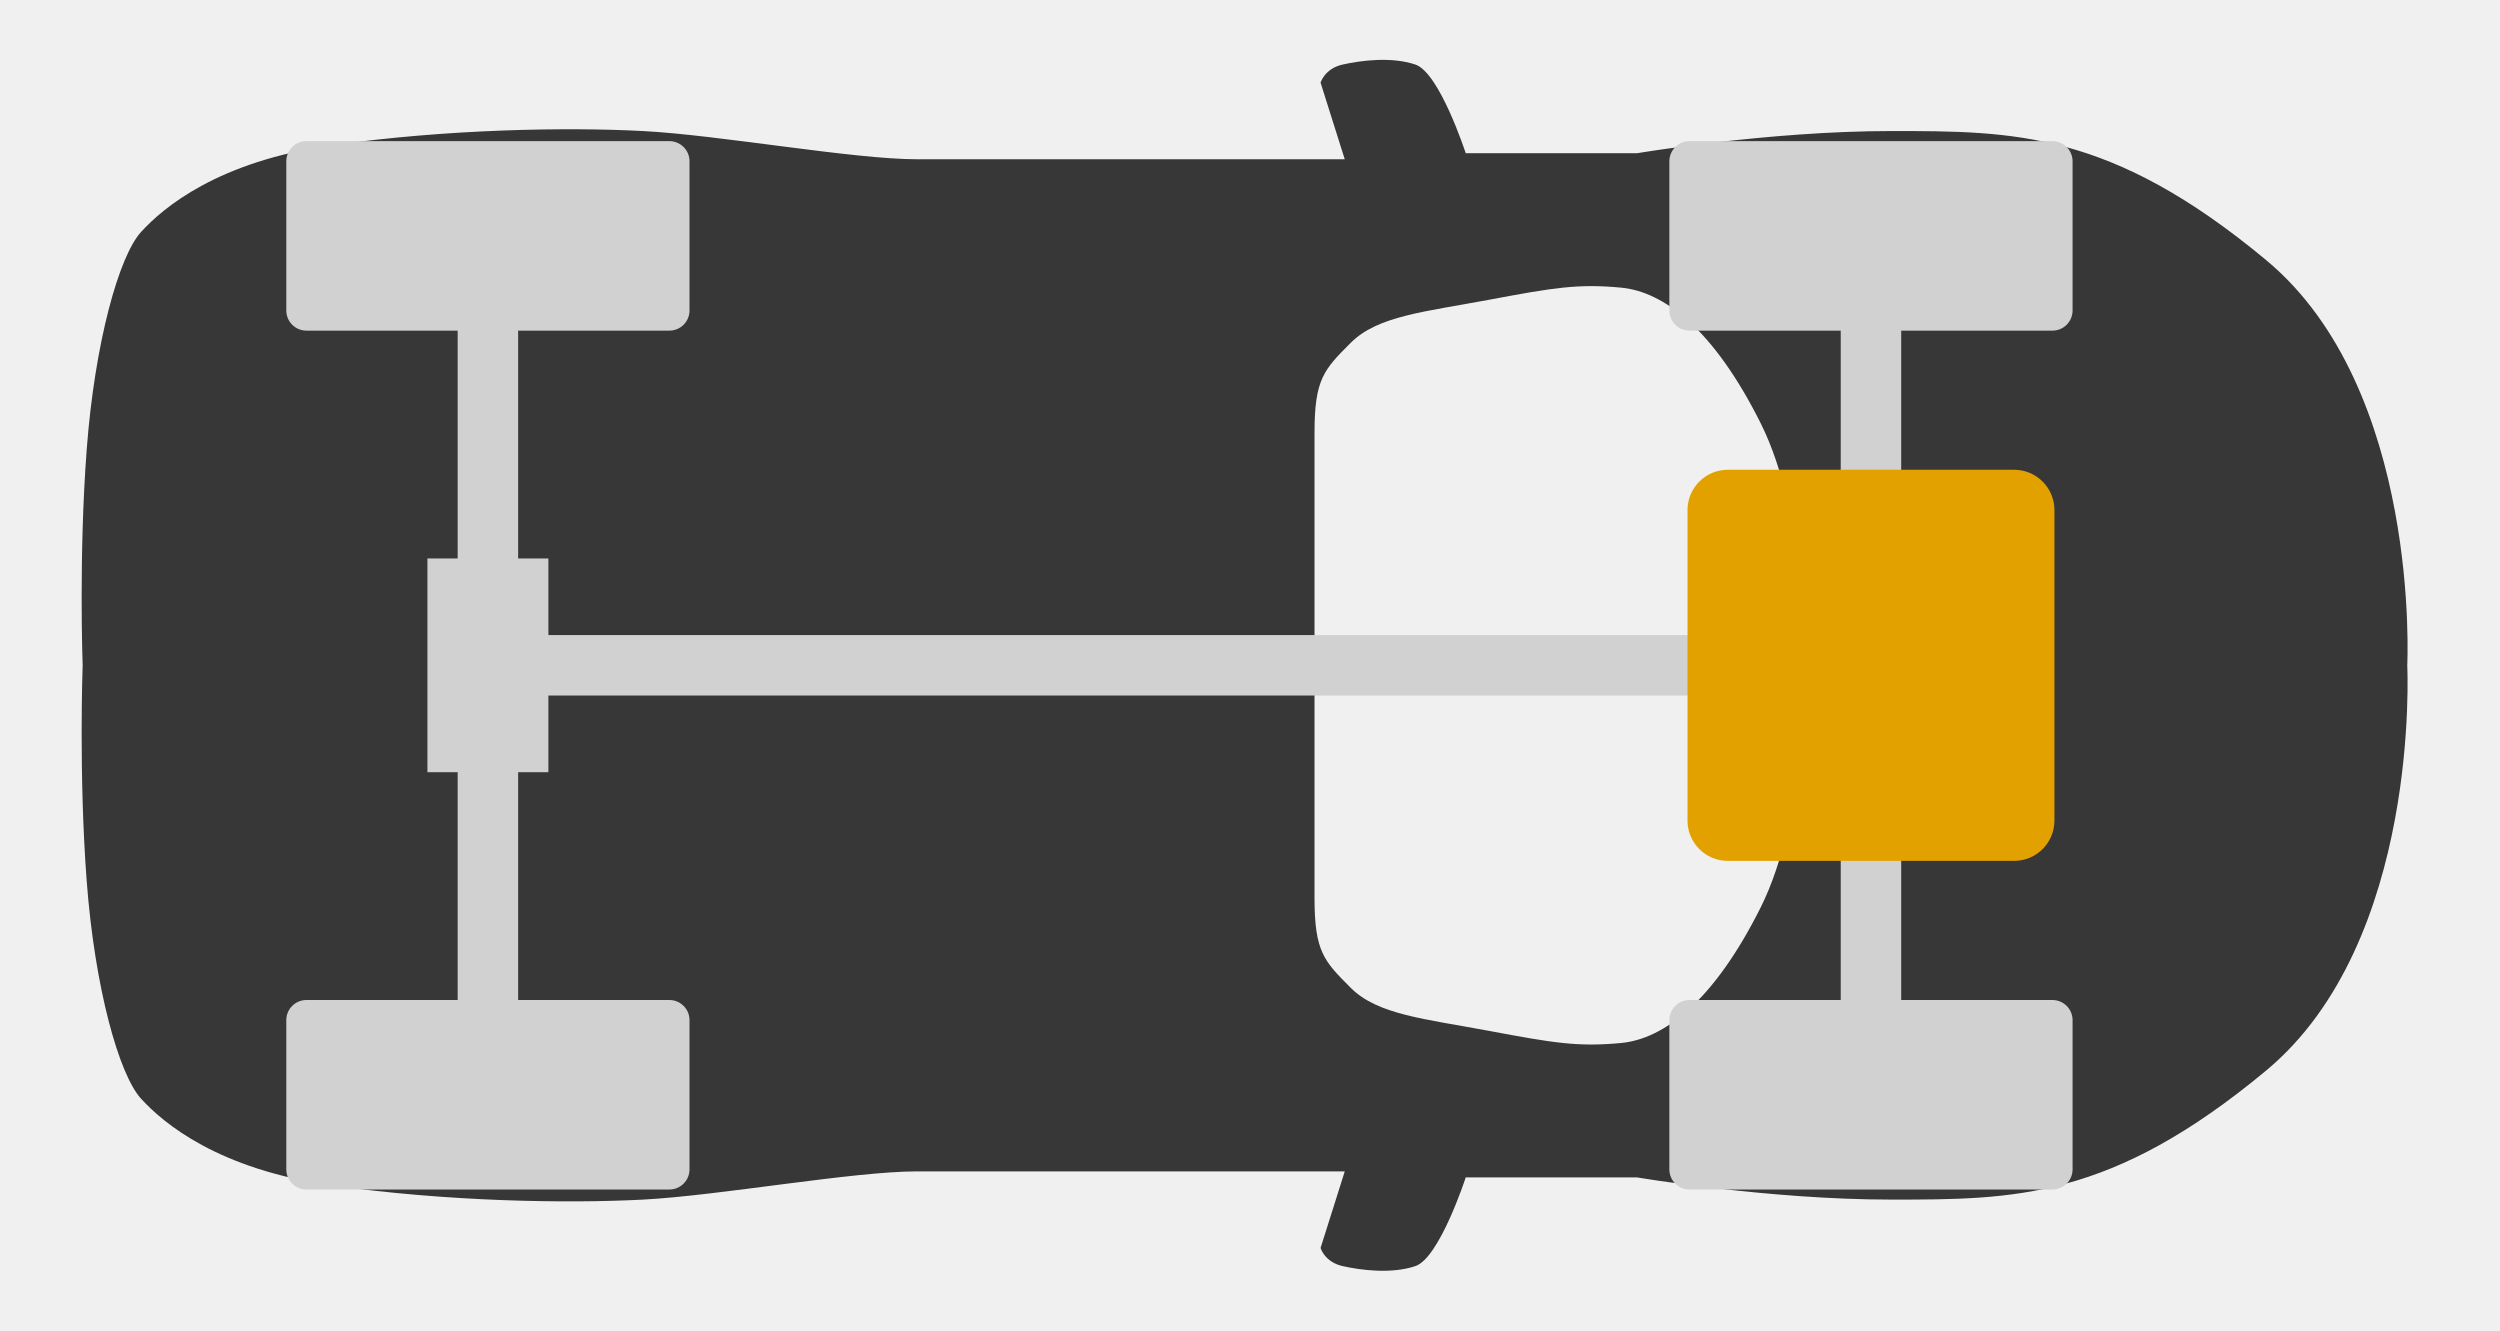
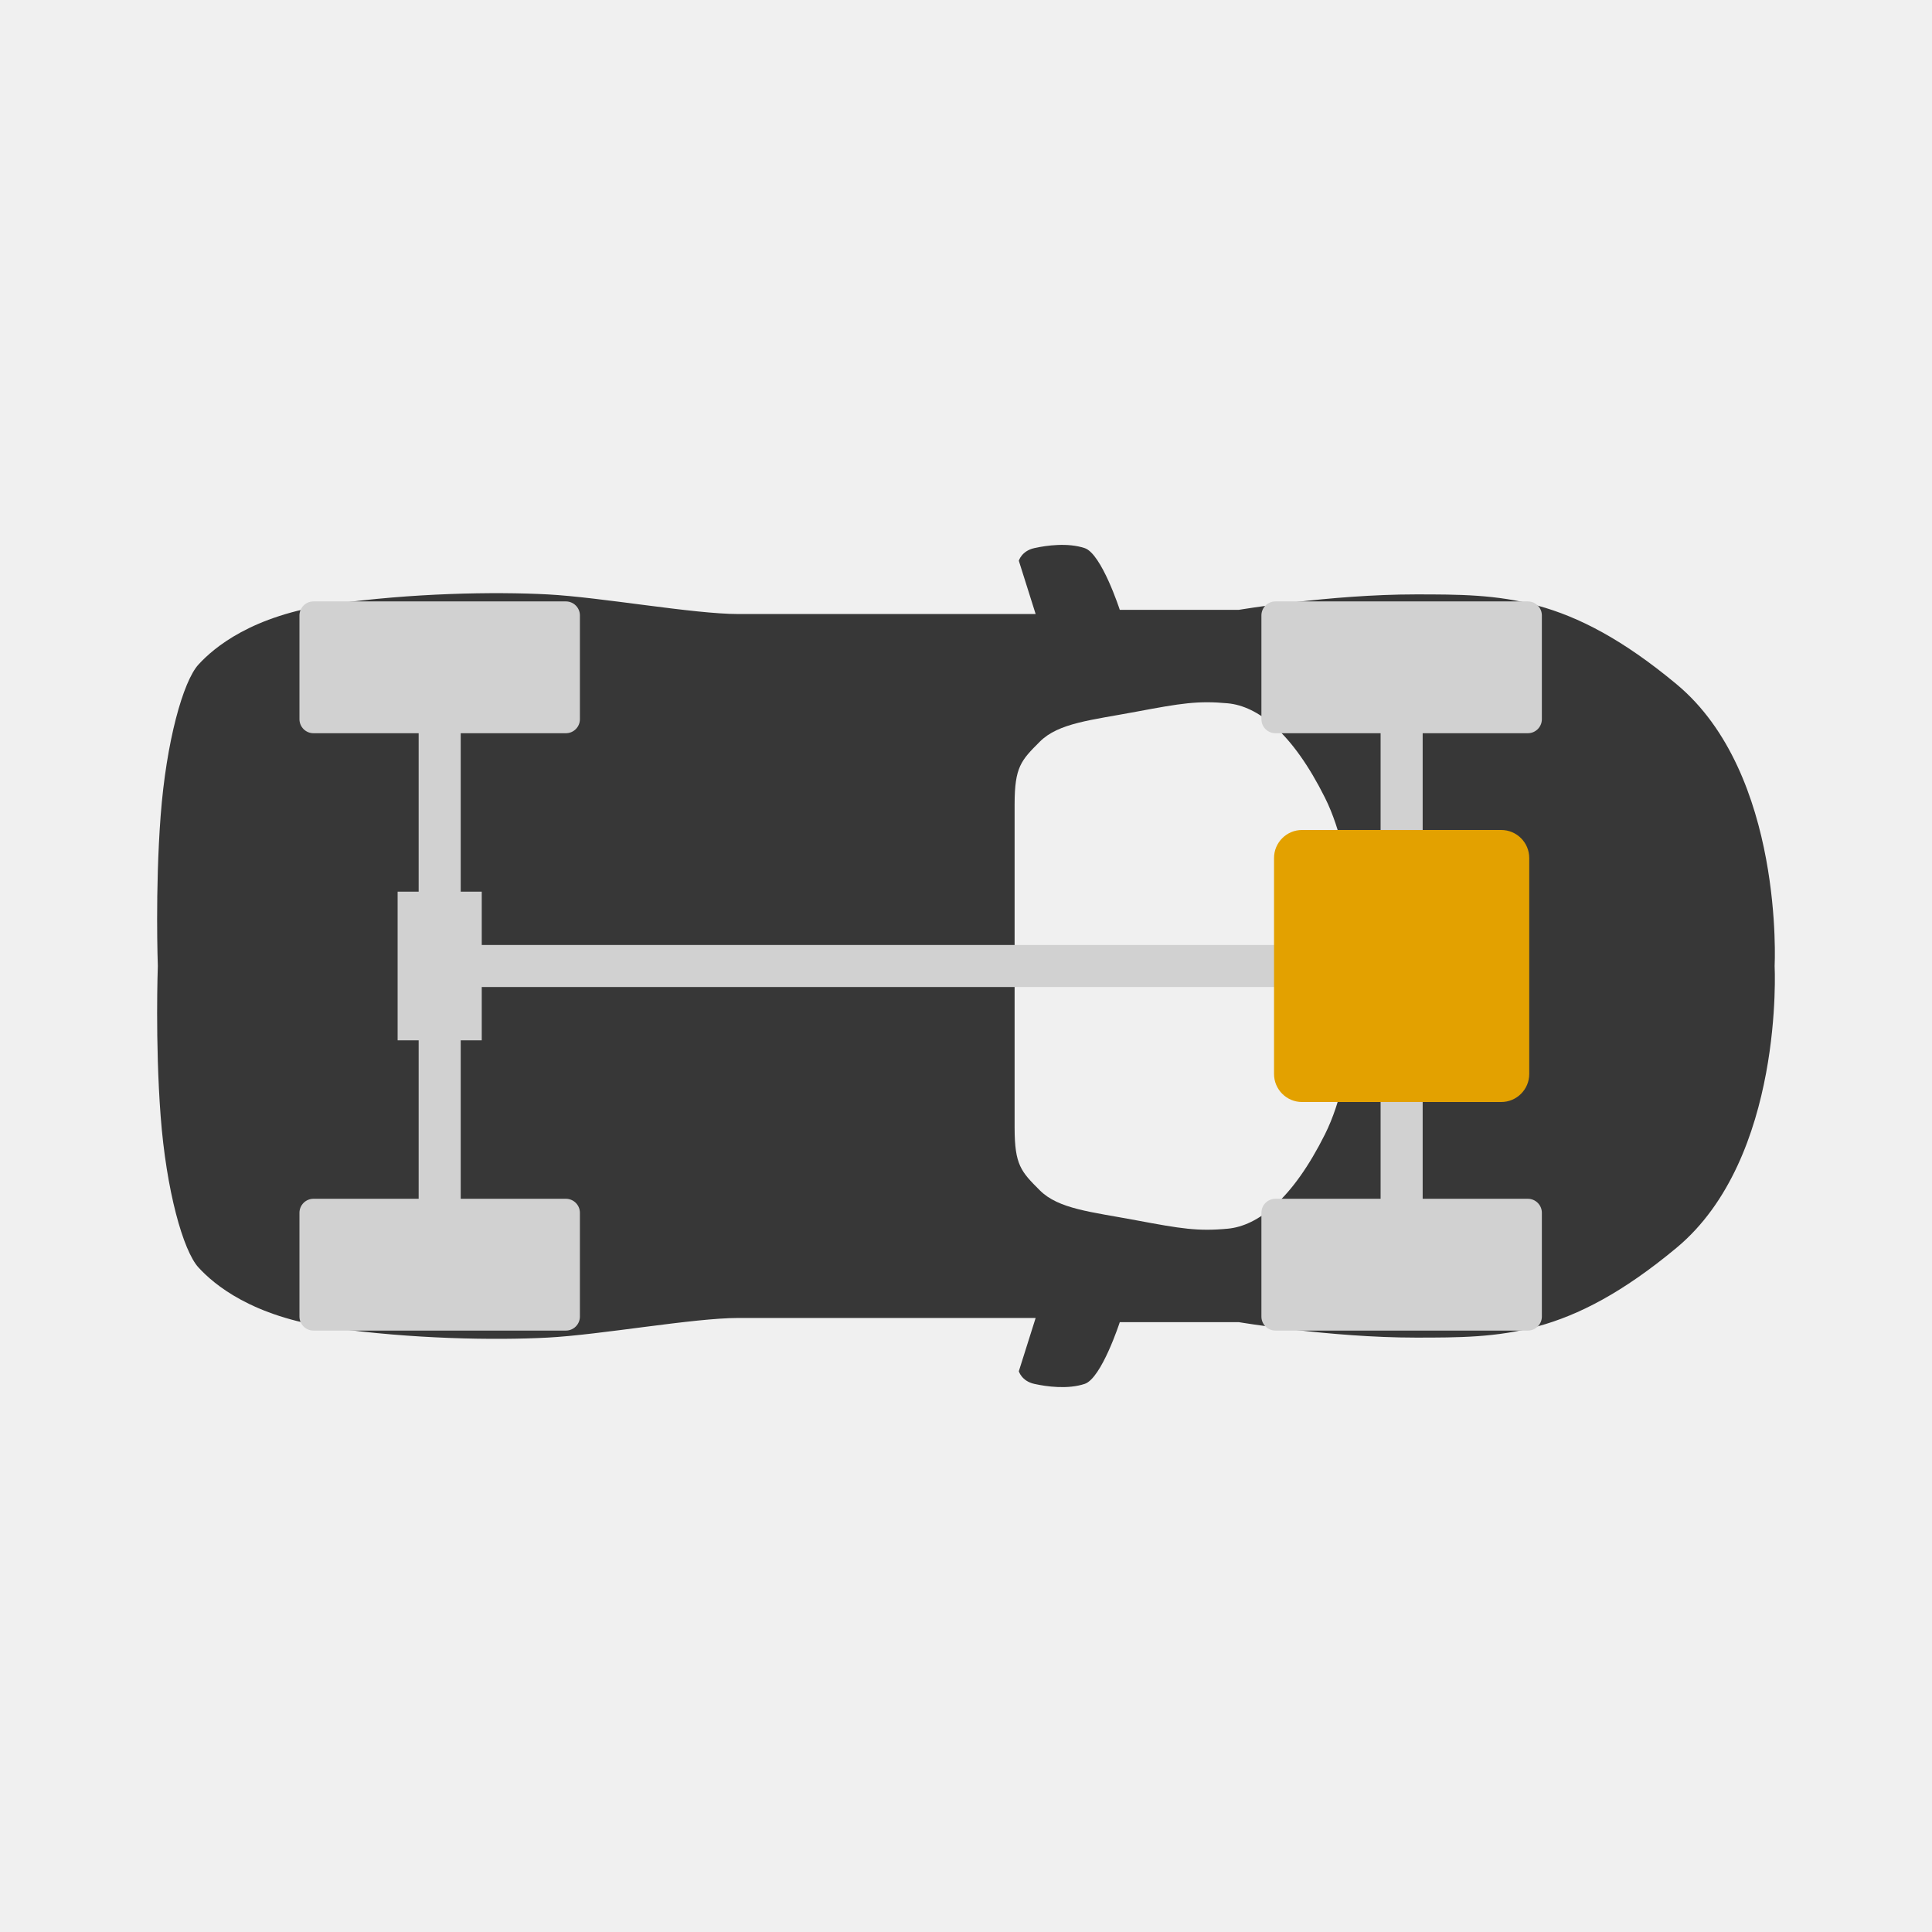
- <svg xmlns="http://www.w3.org/2000/svg" width="620" height="330" version="1.1" id="svg93">
+ <svg xmlns="http://www.w3.org/2000/svg" width="620" height="620" version="1.1" id="svg93">
  <defs id="defs97" />
  <mask id="_1">
    <g id="g80">
-       <path d="M 0,0 620,0 620,330 0,330 0,0 Z" style="stroke:none; fill:white" id="path76" />
-       <path d="M 326,222.667 C 326,236 328.333,238.333 335,245 C 341.667,251.667 353.333,252.667 369.333,255.667 C 385.333,258.667 391.333,259.667 402,258.667 C 412.667,257.667 425,248.333 436.667,225 C 448.333,201.667 447.333,165 447.333,165 C 447.333,165 448.333,128.333 436.667,105 C 425,81.667 412.667,72.333 402,71.333 C 391.333,70.333 385.333,71.333 369.333,74.333 C 353.333,77.333 341.667,78.333 335,85 C 328.333,91.667 326,94 326,107.333 C 326,120.667 326,165 326,165 C 326,165 326,209.333 326,222.667 Z" style="stroke:none; fill:black" fill-rule="nonzero" id="path78" />
+       <path d="M 0,0 H 620 V 330 H 0 Z" style="fill:#ffffff;stroke:none" id="path76" />
+       <path d="m 326,222.667 c 0,13.333 2.333,15.667 9,22.333 6.667,6.667 18.333,7.667 34.333,10.667 16,3 22,4 32.667,3 10.667,-1 23,-10.333 34.667,-33.667 C 448.333,201.667 447.333,165 447.333,165 c 0,0 1,-36.667 -10.667,-60 -11.667,-23.333 -24,-32.667 -34.667,-33.667 -10.667,-1 -16.667,0 -32.667,3 -16,3 -27.667,4 -34.333,10.667 -6.667,6.667 -9,9 -9,22.333 0,13.333 0,57.667 0,57.667 0,0 0,44.333 0,57.667 z" style="fill:#000000;fill-rule:nonzero;stroke:none" id="path78" />
    </g>
  </mask>
-   <path d="M 21.5,218.5 C 23.5,245 29.5,266.5 35,272.5 C 40.5,278.5 54,290 82.5,294 C 111,298 140.5,298.5 159.5,297.5 C 178.5,296.5 211.5,290.5 227.5,290.5 C 243.5,290.5 333.5,290.5 333.5,290.5 C 333.5,290.5 327.5,309.5 327.5,309.5 C 327.5,309.5 328.5,313 333,314 C 337.5,315 345,316 351,314 C 357,312 363.5,292 363.5,292 C 363.5,292 406,292 406,292 C 406,292 438.5,297.5 469,297.5 C 499.5,297.5 523.5,297.5 562,265.5 C 600.5,233.5 597,165 597,165 C 597,165 600.5,96.5 562,64.5 C 523.5,32.5 499.5,32.5 469,32.5 C 438.5,32.5 406,38 406,38 C 406,38 363.5,38 363.5,38 C 363.5,38 357,18 351,16 C 345,14 337.5,15 333,16 C 328.5,17 327.5,20.5 327.5,20.5 C 327.5,20.5 333.5,39.5 333.5,39.5 C 333.5,39.5 243.5,39.5 227.5,39.5 C 211.5,39.5 178.5,33.5 159.5,32.5 C 140.5,31.5 111,32 82.5,36 C 54,40 40.5,51.5 35,57.5 C 29.5,63.5 23.5,85 21.5,111.5 C 19.5,138 20.5,165 20.5,165 C 20.5,165 19.5,192 21.5,218.5 Z" fill-rule="nonzero" mask="url(#_1)" style="stroke: none; fill: rgb(55, 55, 55)" id="Shape 1" />
-   <path d="M 419,35 C 419,35 509,35 509,35 C 511.761,35 514,37.239 514,40 C 514,40 514,77 514,77 C 514,79.761 511.761,82 509,82 C 509,82 419,82 419,82 C 416.239,82 414,79.761 414,77 C 414,77 414,40 414,40 C 414,37.239 416.239,35 419,35 Z M 509,295 C 509,295 419,295 419,295 C 416.239,295 414,292.761 414,290 C 414,290 414,253 414,253 C 414,250.239 416.239,248 419,248 C 419,248 509,248 509,248 C 511.761,248 514,250.239 514,253 C 514,253 514,290 514,290 C 514,292.761 511.761,295 509,295 Z" fill-rule="nonzero" style="stroke: none; fill: rgb(209, 209, 209)" id="FWD" />
-   <path d="M 76,35 C 76,35 166,35 166,35 C 168.761,35 171,37.239 171,40 C 171,40 171,77 171,77 C 171,79.761 168.761,82 166,82 C 166,82 76,82 76,82 C 73.239,82 71,79.761 71,77 C 71,77 71,40 71,40 C 71,37.239 73.239,35 76,35 Z M 166,295 C 166,295 76,295 76,295 C 73.239,295 71,292.761 71,290 C 71,290 71,253 71,253 C 71,250.239 73.239,248 76,248 C 76,248 166,248 166,248 C 168.761,248 171,250.239 171,253 C 171,253 171,290 171,290 C 171,292.761 168.761,295 166,295 Z" fill-rule="nonzero" style="stroke: none; fill: rgb(209, 209, 209)" id="RWD" />
-   <path d="M 449,138.5 C 449,138.5 479,138.5 479,138.5 C 479,138.5 479,191.5 479,191.5 C 479,191.5 449,191.5 449,191.5 C 449,191.5 449,138.5 449,138.5 Z M 456.5,62.5 C 456.5,62.5 471.5,62.5 471.5,62.5 C 471.5,62.5 471.5,267.5 471.5,267.5 C 471.5,267.5 456.5,267.5 456.5,267.5 C 456.5,267.5 456.5,62.5 456.5,62.5 Z" fill-rule="nonzero" style="stroke: none; fill: rgb(209, 209, 209)" id="font axle" />
-   <path d="M 106,138.5 C 106,138.5 136,138.5 136,138.5 C 136,138.5 136,191.5 136,191.5 C 136,191.5 106,191.5 106,191.5 C 106,191.5 106,138.5 106,138.5 Z M 113.5,62.5 C 113.5,62.5 128.5,62.5 128.5,62.5 C 128.5,62.5 128.5,267.5 128.5,267.5 C 128.5,267.5 113.5,267.5 113.5,267.5 C 113.5,267.5 113.5,62.5 113.5,62.5 Z" fill-rule="nonzero" style="stroke: none; fill: rgb(209, 209, 209)" id="rear axle" />
-   <path d="M 464,157.5 C 464,157.5 464,172.5 464,172.5 C 464,172.5 121.5,172.5 121.5,172.5 C 121.5,172.5 121.5,157.5 121.5,157.5 C 121.5,157.5 464,157.5 464,157.5 Z" fill-rule="nonzero" style="stroke: none; fill: rgb(209, 209, 209)" id="driveline" />
-   <path d="M 186.5,157.5 C 186.5,157.5 186.5,172.5 186.5,172.5 C 186.5,172.5 121.5,172.5 121.5,172.5 C 121.5,172.5 121.5,157.5 121.5,157.5 C 121.5,157.5 186.5,157.5 186.5,157.5 Z" fill-rule="nonzero" style="stroke: none; fill: rgb(209, 209, 209)" id="driveline copy" display="none" />
-   <path d="M 428.5,116.5 C 428.5,116.5 499.5,116.5 499.5,116.5 C 505.023,116.5 509.5,120.977 509.5,126.5 C 509.5,126.5 509.5,203.5 509.5,203.5 C 509.5,209.023 505.023,213.5 499.5,213.5 C 499.5,213.5 428.5,213.5 428.5,213.5 C 422.977,213.5 418.5,209.023 418.5,203.5 C 418.5,203.5 418.5,126.5 418.5,126.5 C 418.5,120.977 422.977,116.5 428.5,116.5 Z" fill-rule="nonzero" style="stroke: none; fill: rgb(227, 161, 0)" id="FE" />
-   <path d="M 150.5,116.5 C 150.5,116.5 221.5,116.5 221.5,116.5 C 227.023,116.5 231.5,120.977 231.5,126.5 C 231.5,126.5 231.5,203.5 231.5,203.5 C 231.5,209.023 227.023,213.5 221.5,213.5 C 221.5,213.5 150.5,213.5 150.5,213.5 C 144.977,213.5 140.5,209.023 140.5,203.5 C 140.5,203.5 140.5,126.5 140.5,126.5 C 140.5,120.977 144.977,116.5 150.5,116.5 Z" fill-rule="nonzero" style="stroke: none; fill: rgb(227, 161, 0)" id="ME" display="none" />
-   <path d="M 85.5,116.5 C 85.5,116.5 156.5,116.5 156.5,116.5 C 162.023,116.5 166.5,120.977 166.5,126.5 C 166.5,126.5 166.5,203.5 166.5,203.5 C 166.5,209.023 162.023,213.5 156.5,213.5 C 156.5,213.5 85.5,213.5 85.5,213.5 C 79.977,213.5 75.5,209.023 75.5,203.5 C 75.5,203.5 75.5,126.5 75.5,126.5 C 75.5,120.977 79.977,116.5 85.5,116.5 Z" fill-rule="nonzero" style="stroke: none; fill: rgb(228, 160, 0)" id="RE" display="none" />
+   <path d="m 186.5,447.5 c 0,0 0,15 0,15 0,0 -65,0 -65,0 0,0 0,-15 0,-15 0,0 65,0 65,0 z" style="display:none;fill:#d1d1d1;fill-rule:nonzero;stroke:none" id="driveline copy" display="none" />
+   <g id="g4279" transform="matrix(0.9,0,0,0.9,32.20024,-99.49999)">
+     <path transform="translate(0,290)" id="Shape 1" style="fill:#373737;fill-rule:nonzero;stroke:none" mask="url(#_1)" d="m 21.5,218.5 c 2,26.5 8,48 13.5,54 5.5,6 19,17.5 47.5,21.5 28.5,4 58,4.5 77,3.5 19,-1 52,-7 68,-7 16,0 106,0 106,0 0,0 -6,19 -6,19 0,0 1,3.5 5.5,4.5 4.5,1 12,2 18,0 6,-2 12.5,-22 12.5,-22 0,0 42.5,0 42.5,0 0,0 32.5,5.5 63,5.5 30.5,0 54.5,0 93,-32 C 600.5,233.5 597,165 597,165 c 0,0 3.5,-68.5 -35,-100.5 C 523.5,32.5 499.5,32.5 469,32.5 c -30.5,0 -63,5.5 -63,5.5 0,0 -42.5,0 -42.5,0 0,0 -6.5,-20 -12.5,-22 -6,-2 -13.5,-1 -18,0 -4.5,1 -5.5,4.5 -5.5,4.5 0,0 6,19 6,19 0,0 -90,0 -106,0 -16,0 -49,-6 -68,-7 -19,-1 -48.5,-0.5 -77,3.5 -28.5,4 -42,15.5 -47.5,21.5 C 29.5,63.5 23.5,85 21.5,111.5 19.5,138 20.5,165 20.5,165 c 0,0 -1,27 1,53.5 z" />
+     <path id="FWD" style="fill:#d1d1d1;fill-rule:nonzero;stroke:none" d="m 419,325 c 0,0 90,0 90,0 2.761,0 5,2.239 5,5 0,0 0,37 0,37 0,2.761 -2.239,5 -5,5 0,0 -90,0 -90,0 -2.761,0 -5,-2.239 -5,-5 0,0 0,-37 0,-37 0,-2.761 2.239,-5 5,-5 z m 90,260 c 0,0 -90,0 -90,0 -2.761,0 -5,-2.239 -5,-5 0,0 0,-37 0,-37 0,-2.761 2.239,-5 5,-5 0,0 90,0 90,0 2.761,0 5,2.239 5,5 0,0 0,37 0,37 0,2.761 -2.239,5 -5,5 z" />
+     <path id="RWD" style="fill:#d1d1d1;fill-rule:nonzero;stroke:none" d="m 76,325 c 0,0 90,0 90,0 2.761,0 5,2.239 5,5 0,0 0,37 0,37 0,2.761 -2.239,5 -5,5 0,0 -90,0 -90,0 -2.761,0 -5,-2.239 -5,-5 0,0 0,-37 0,-37 0,-2.761 2.239,-5 5,-5 z m 90,260 c 0,0 -90,0 -90,0 -2.761,0 -5,-2.239 -5,-5 0,0 0,-37 0,-37 0,-2.761 2.239,-5 5,-5 0,0 90,0 90,0 2.761,0 5,2.239 5,5 0,0 0,37 0,37 0,2.761 -2.239,5 -5,5 z" />
+     <path id="font axle" style="fill:#d1d1d1;fill-rule:nonzero;stroke:none" d="m 449,428.5 c 0,0 30,0 30,0 0,0 0,53 0,53 0,0 -30,0 -30,0 0,0 0,-53 0,-53 z M 456.5,352.5 c 0,0 15,0 15,0 0,0 0,205 0,205 0,0 -15,0 -15,0 0,0 0,-205 0,-205 z" />
+     <path id="rear axle" style="fill:#d1d1d1;fill-rule:nonzero;stroke:none" d="m 106,428.5 c 0,0 30,0 30,0 0,0 0,53 0,53 0,0 -30,0 -30,0 0,0 0,-53 0,-53 z m 7.5,-76 c 0,0 15,0 15,0 0,0 0,205 0,205 0,0 -15,0 -15,0 0,0 0,-205 0,-205 z" />
+     <path id="driveline" style="fill:#d1d1d1;fill-rule:nonzero;stroke:none" d="m 464,447.5 c 0,0 0,15 0,15 0,0 -342.5,0 -342.5,0 0,0 0,-15 0,-15 0,0 342.5,0 342.5,0 z" />
+     <path id="FE" style="fill:#e3a100;fill-rule:nonzero;stroke:none" d="m 428.5,406.5 c 0,0 71,0 71,0 5.523,0 10,4.477 10,10 0,0 0,77 0,77 0,5.523 -4.477,10 -10,10 0,0 -71,0 -71,0 -5.523,0 -10,-4.477 -10,-10 0,0 0,-77 0,-77 0,-5.523 4.477,-10 10,-10 z" />
+   </g>
+   <path d="m 150.5,406.5 c 0,0 71,0 71,0 5.523,0 10,4.477 10,10 0,0 0,77 0,77 0,5.523 -4.477,10 -10,10 0,0 -71,0 -71,0 -5.523,0 -10,-4.477 -10,-10 0,0 0,-77 0,-77 0,-5.523 4.477,-10 10,-10 z" style="display:none;fill:#e3a100;fill-rule:nonzero;stroke:none" id="ME" display="none" />
+   <path d="m 85.5,406.5 c 0,0 71,0 71,0 5.523,0 10,4.477 10,10 0,0 0,77 0,77 0,5.523 -4.477,10 -10,10 0,0 -71,0 -71,0 -5.523,0 -10,-4.477 -10,-10 0,0 0,-77 0,-77 0,-5.523 4.477,-10 10,-10 z" style="display:none;fill:#e4a000;fill-rule:nonzero;stroke:none" id="RE" display="none" />
</svg>
